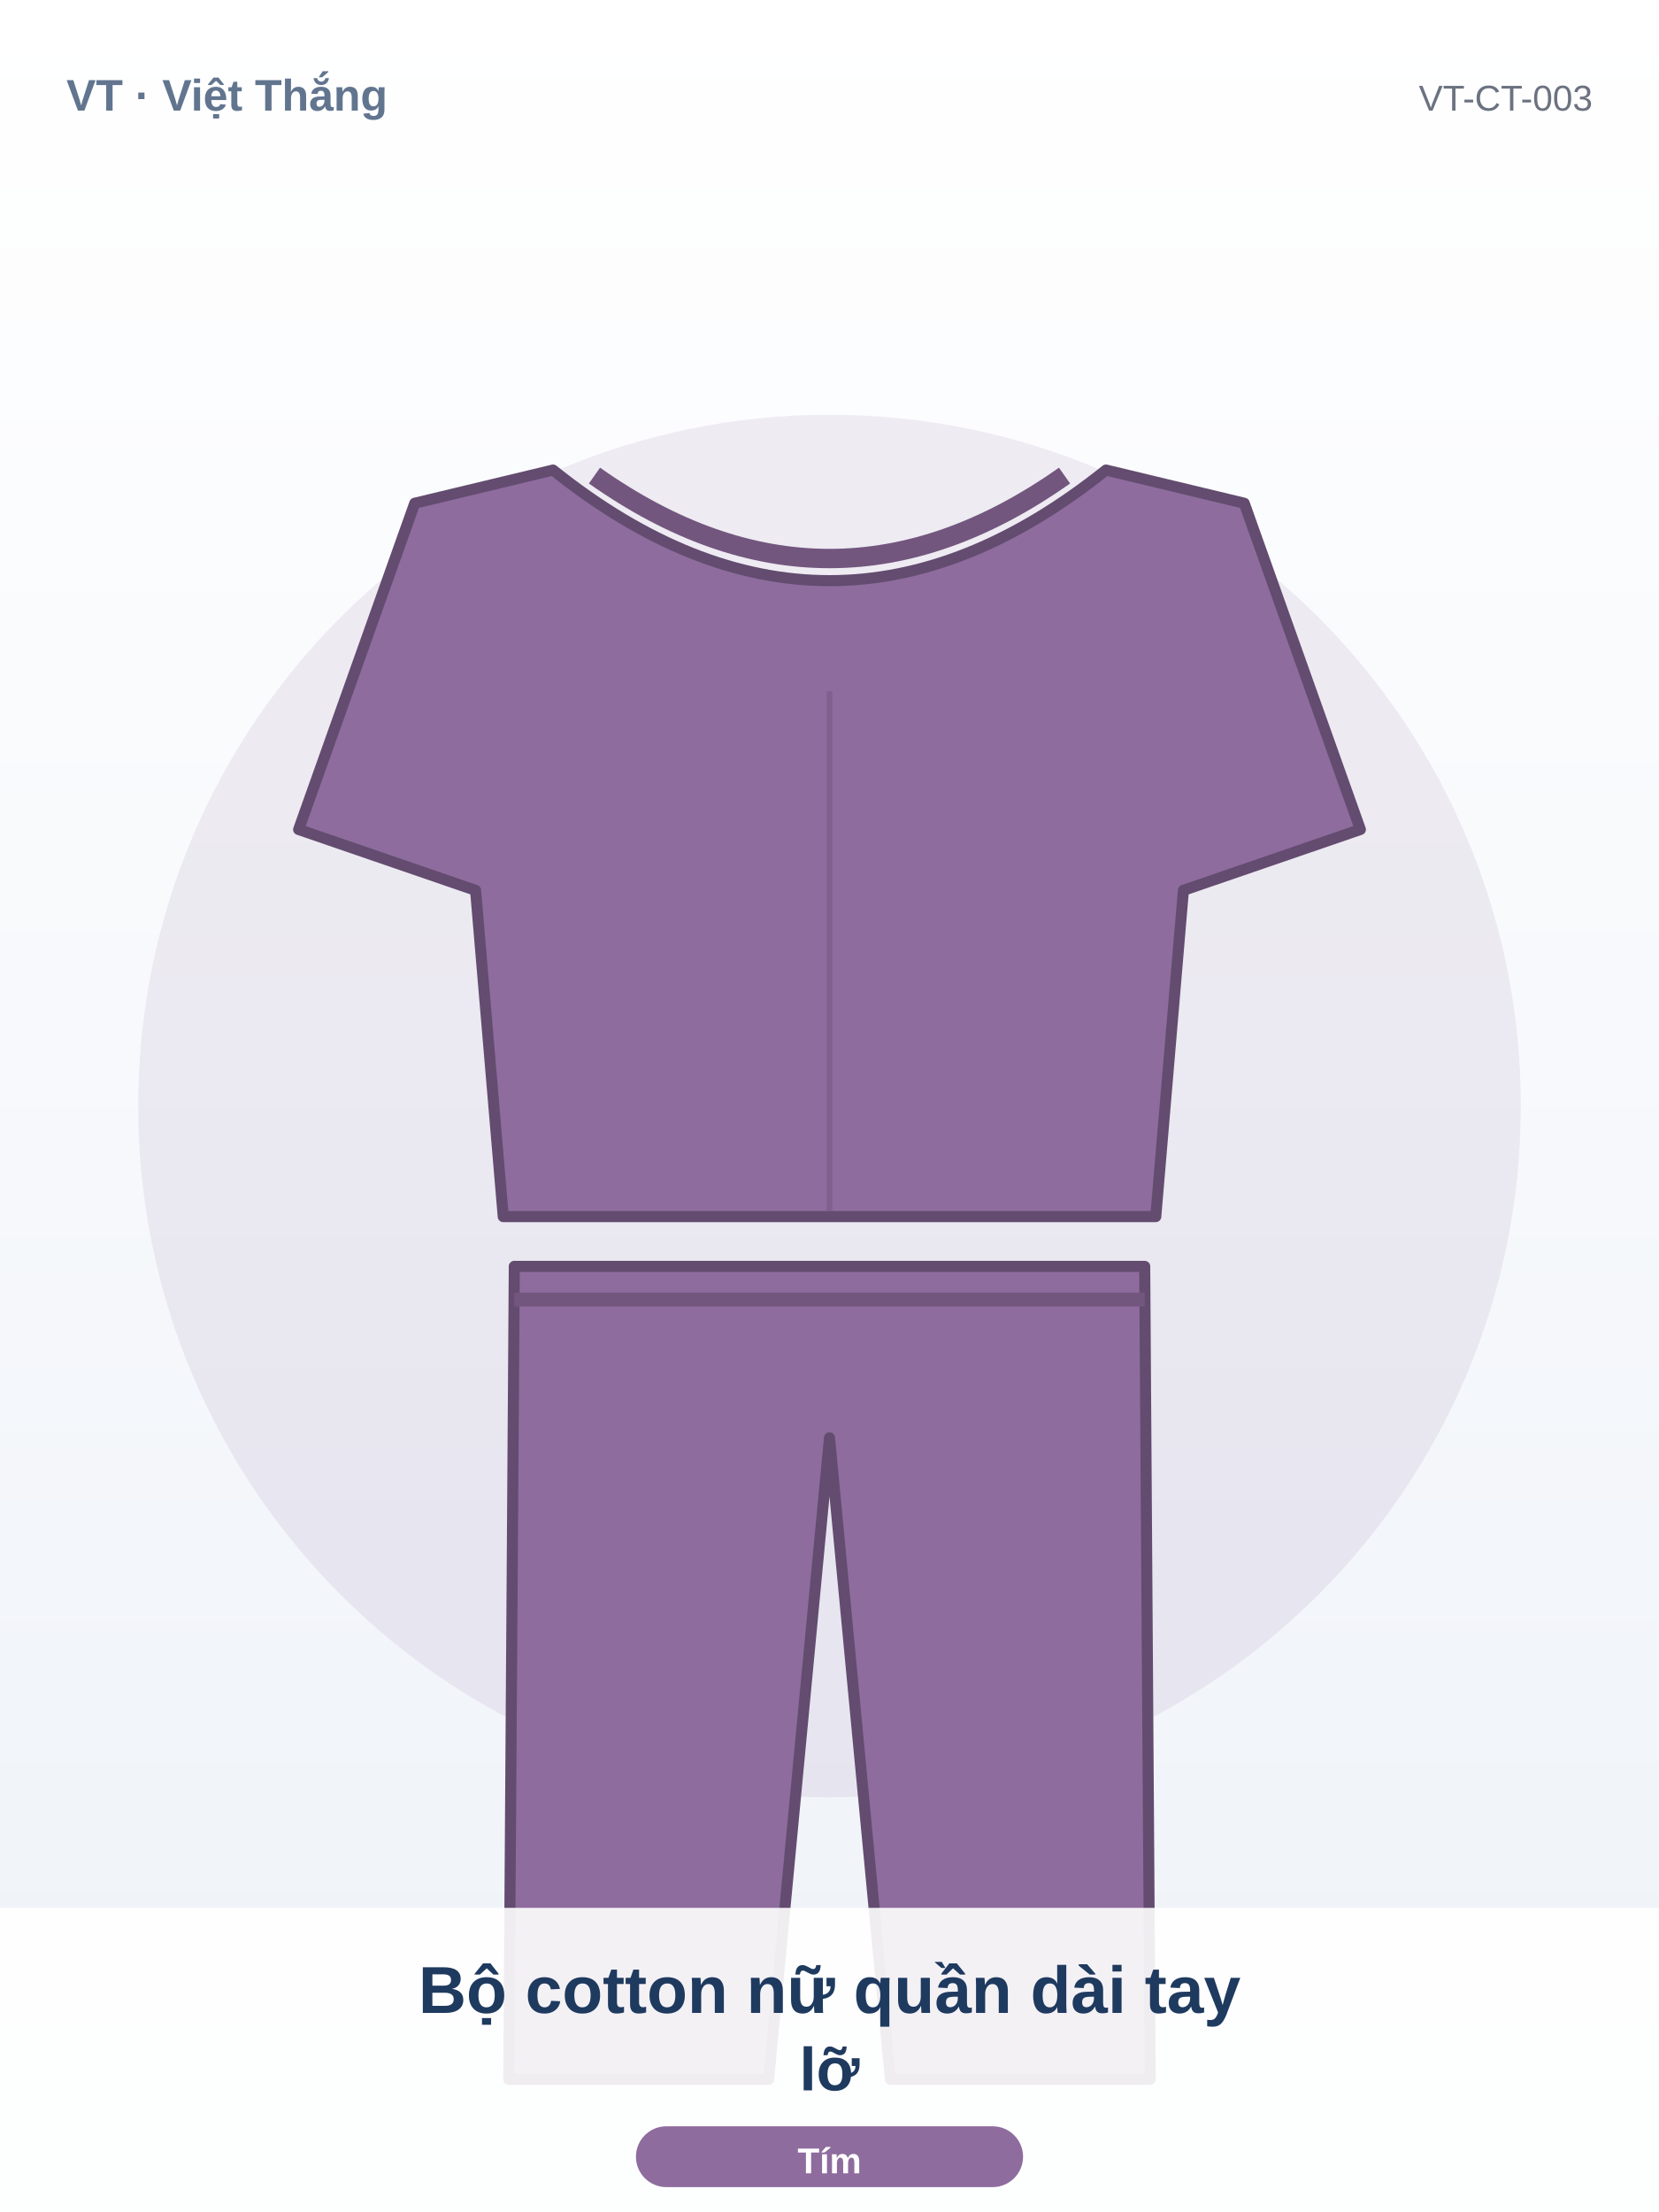
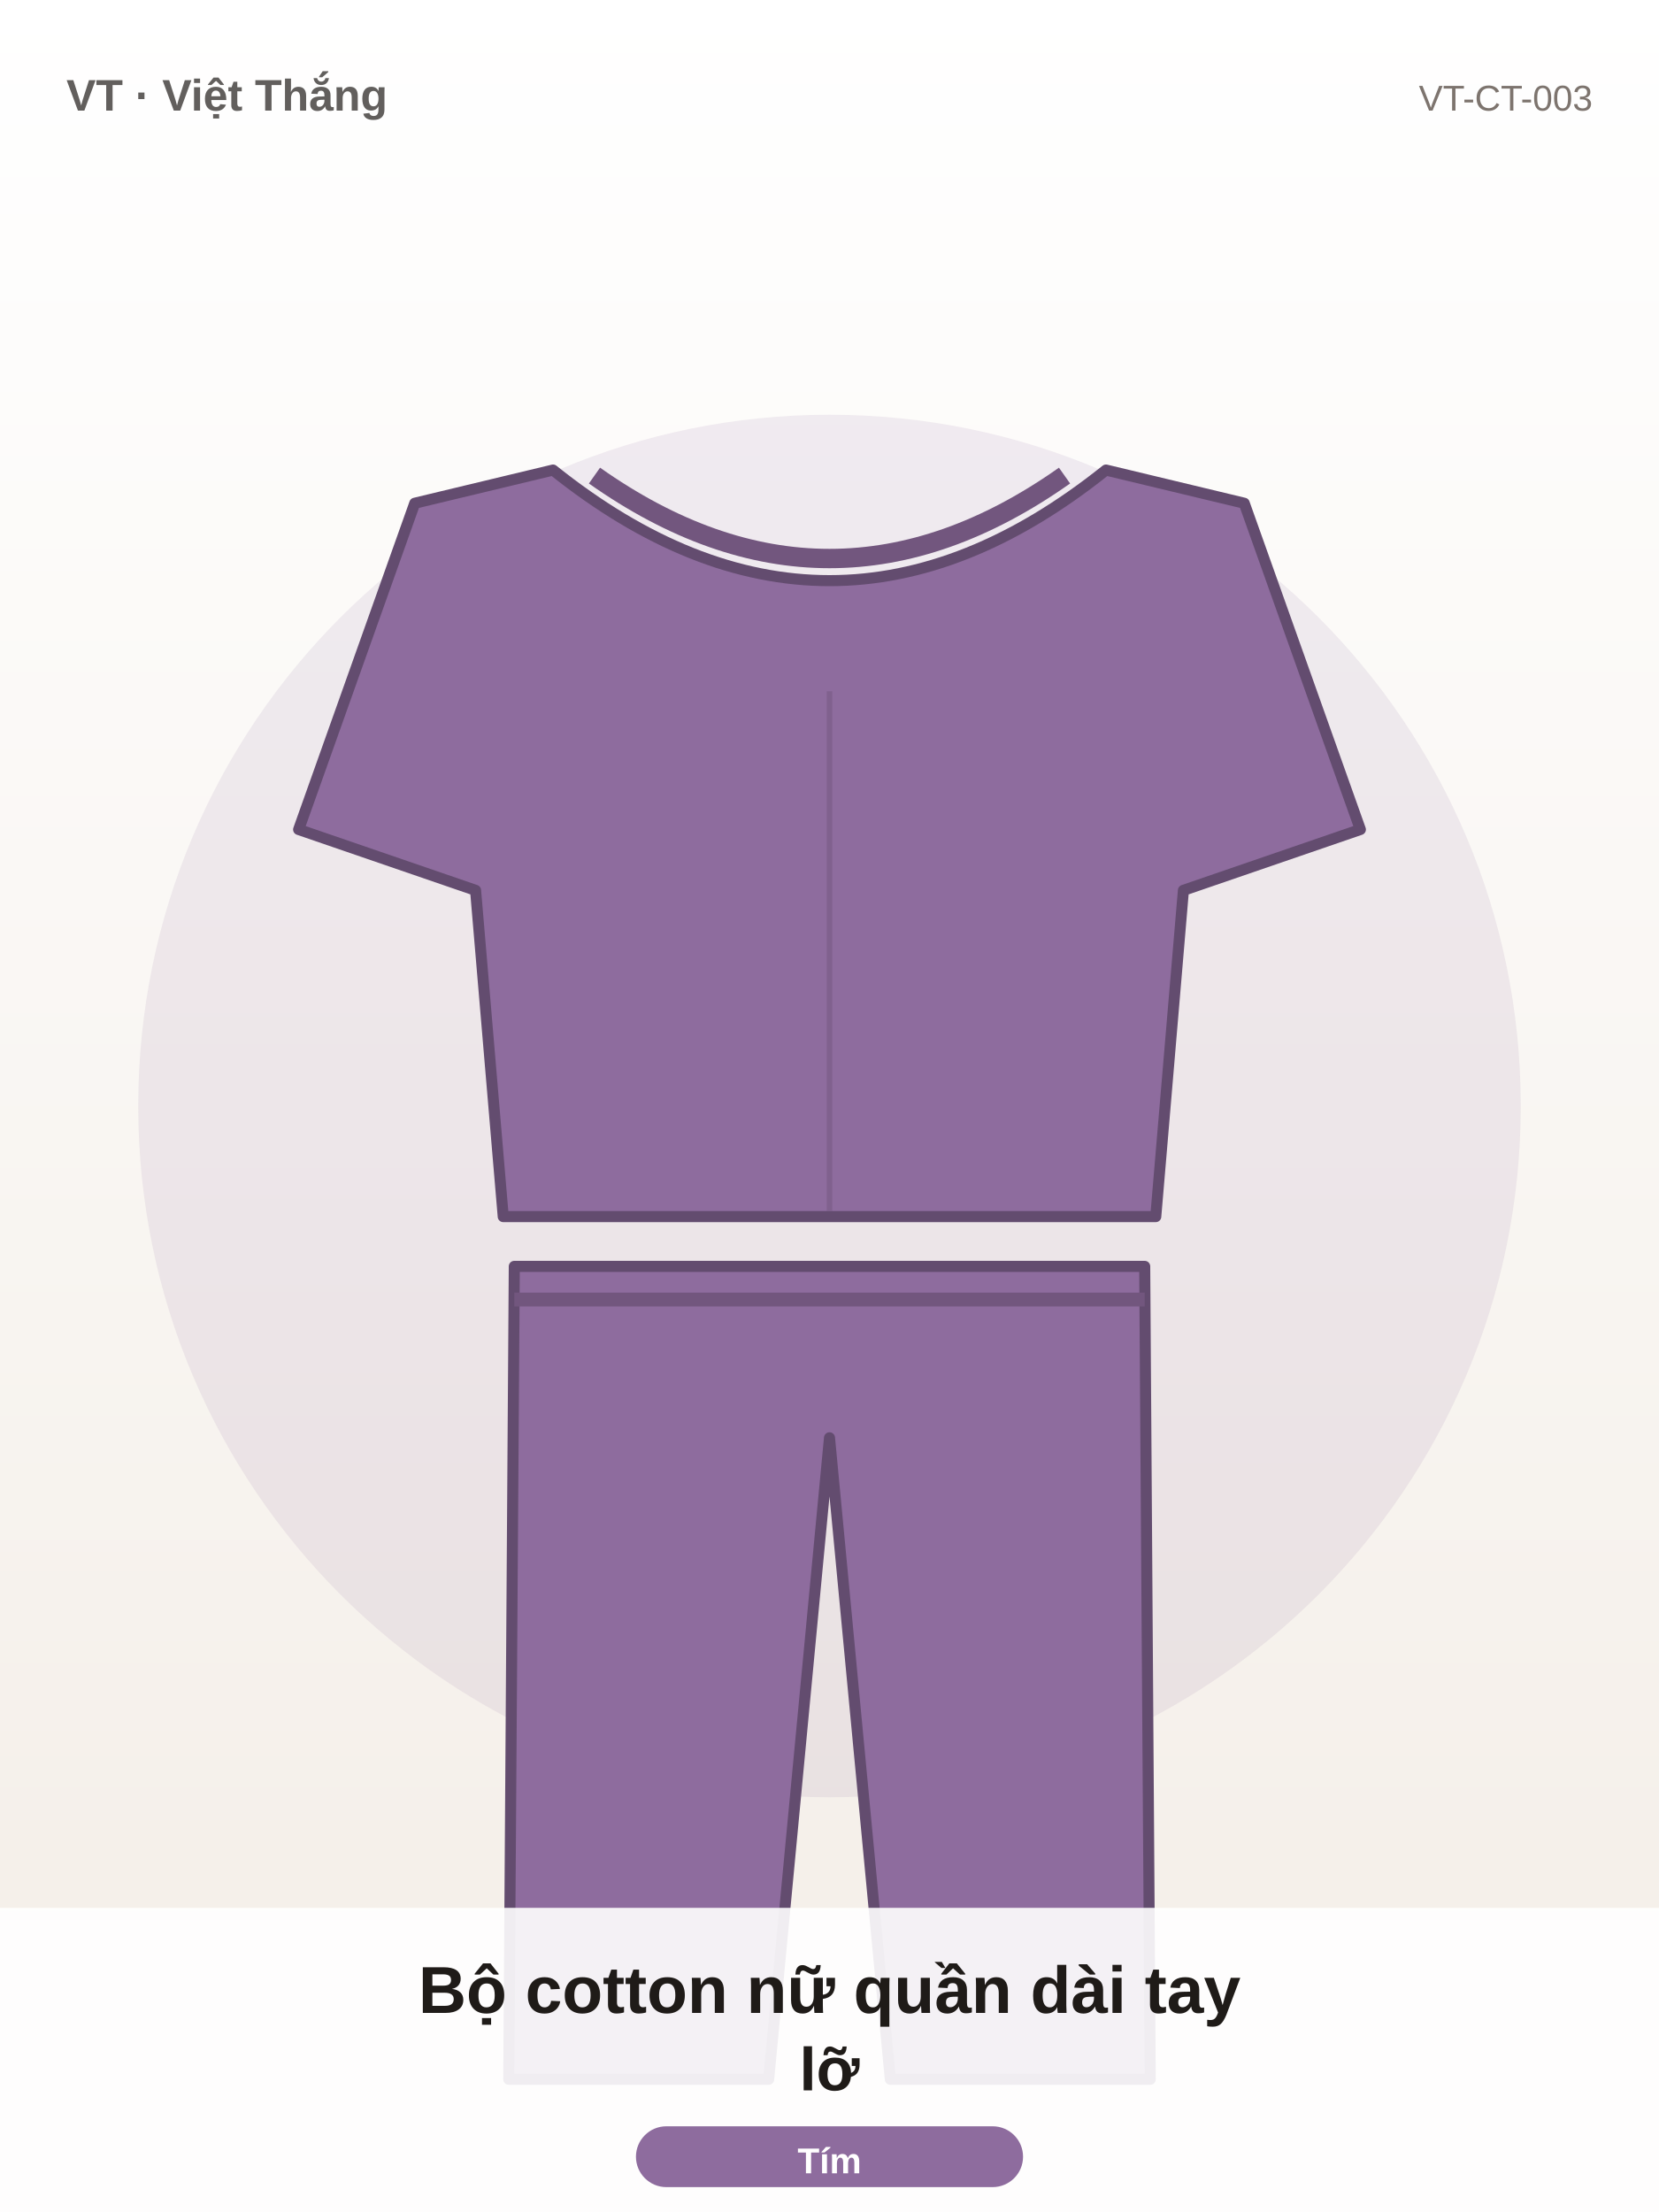
<svg xmlns="http://www.w3.org/2000/svg" width="600" height="800" viewBox="0 0 600 800">
  <defs>
    <linearGradient id="bg" x1="0" y1="0" x2="0" y2="1">
      <stop offset="0" stop-color="#FFFFFF" />
-       <stop offset="1" stop-color="#EEF2F8" />
+       <stop offset="1" stop-color="#F3EDE6" />
    </linearGradient>
  </defs>
  <rect width="600" height="800" fill="url(#bg)" />
  <circle cx="300" cy="400" r="250" fill="#8E6C9E" opacity="0.12" />
  <g transform="translate(300,460) scale(1) translate(-300,-460)">
    <path d="M200,170 L150,182 L108,300 L172,322 L182,440 L418,440 L428,322 L492,300 L450,182 L400,170 Q300,250 200,170 Z" fill="#8E6C9E" stroke="#634c6f" stroke-width="4" stroke-linejoin="round" />
    <path d="M215,172 Q300,232 385,172" fill="none" stroke="#72567e" stroke-width="7" />
    <path d="M300,250 L300,438" stroke="#72567e" stroke-width="2" opacity="0.5" />
    <g transform="translate(0,0)">
      <path d="M186,458 L414,458 L416,752 L322,752 L300,520 L278,752 L184,752 Z" fill="#8E6C9E" stroke="#634c6f" stroke-width="4" stroke-linejoin="round" />
      <path d="M186,470 L414,470" stroke="#72567e" stroke-width="5" />
    </g>
  </g>
  <rect x="0" y="690" width="600" height="110" fill="#FFFFFF" opacity="0.9" />
-   <text x="300" y="728" text-anchor="middle" font-family="Segoe UI, Arial, sans-serif" font-size="24" font-weight="700" fill="#1F3A5F">Bộ cotton nữ quần dài tay</text>
-   <text x="300" y="756" text-anchor="middle" font-family="Segoe UI, Arial, sans-serif" font-size="22" font-weight="600" fill="#1F3A5F">lỡ</text>
+   <text x="300" y="728" text-anchor="middle" font-family="Segoe UI, Arial, sans-serif" font-size="24" font-weight="700" fill="#1F1B18">Bộ cotton nữ quần dài tay</text>
+   <text x="300" y="756" text-anchor="middle" font-family="Segoe UI, Arial, sans-serif" font-size="22" font-weight="600" fill="#1F1B18">lỡ</text>
  <g transform="translate(300,782)">
-     <rect x="-70" y="-13" width="140" height="22" rx="11" fill="#8E6C9E" stroke="#B9C2CF" stroke-width="0" />
+     <rect x="-70" y="-13" width="140" height="22" rx="11" fill="#8E6C9E" stroke="#D9CFC5" stroke-width="0" />
    <text y="4" text-anchor="middle" font-family="Segoe UI, Arial, sans-serif" font-size="13" font-weight="600" fill="#FFFFFF">Tím</text>
  </g>
-   <text x="24" y="40" font-family="Segoe UI, Arial, sans-serif" font-size="16" font-weight="800" fill="#1F3A5F" opacity="0.7">VT · Việt Thắng</text>
-   <text x="576" y="40" text-anchor="end" font-family="Segoe UI, Arial, sans-serif" font-size="13" fill="#6b7280">VT-CT-003</text>
+   <text x="24" y="40" font-family="Segoe UI, Arial, sans-serif" font-size="16" font-weight="800" fill="#1F1B18" opacity="0.7">VT · Việt Thắng</text>
+   <text x="576" y="40" text-anchor="end" font-family="Segoe UI, Arial, sans-serif" font-size="13" fill="#7D746E">VT-CT-003</text>
</svg>
